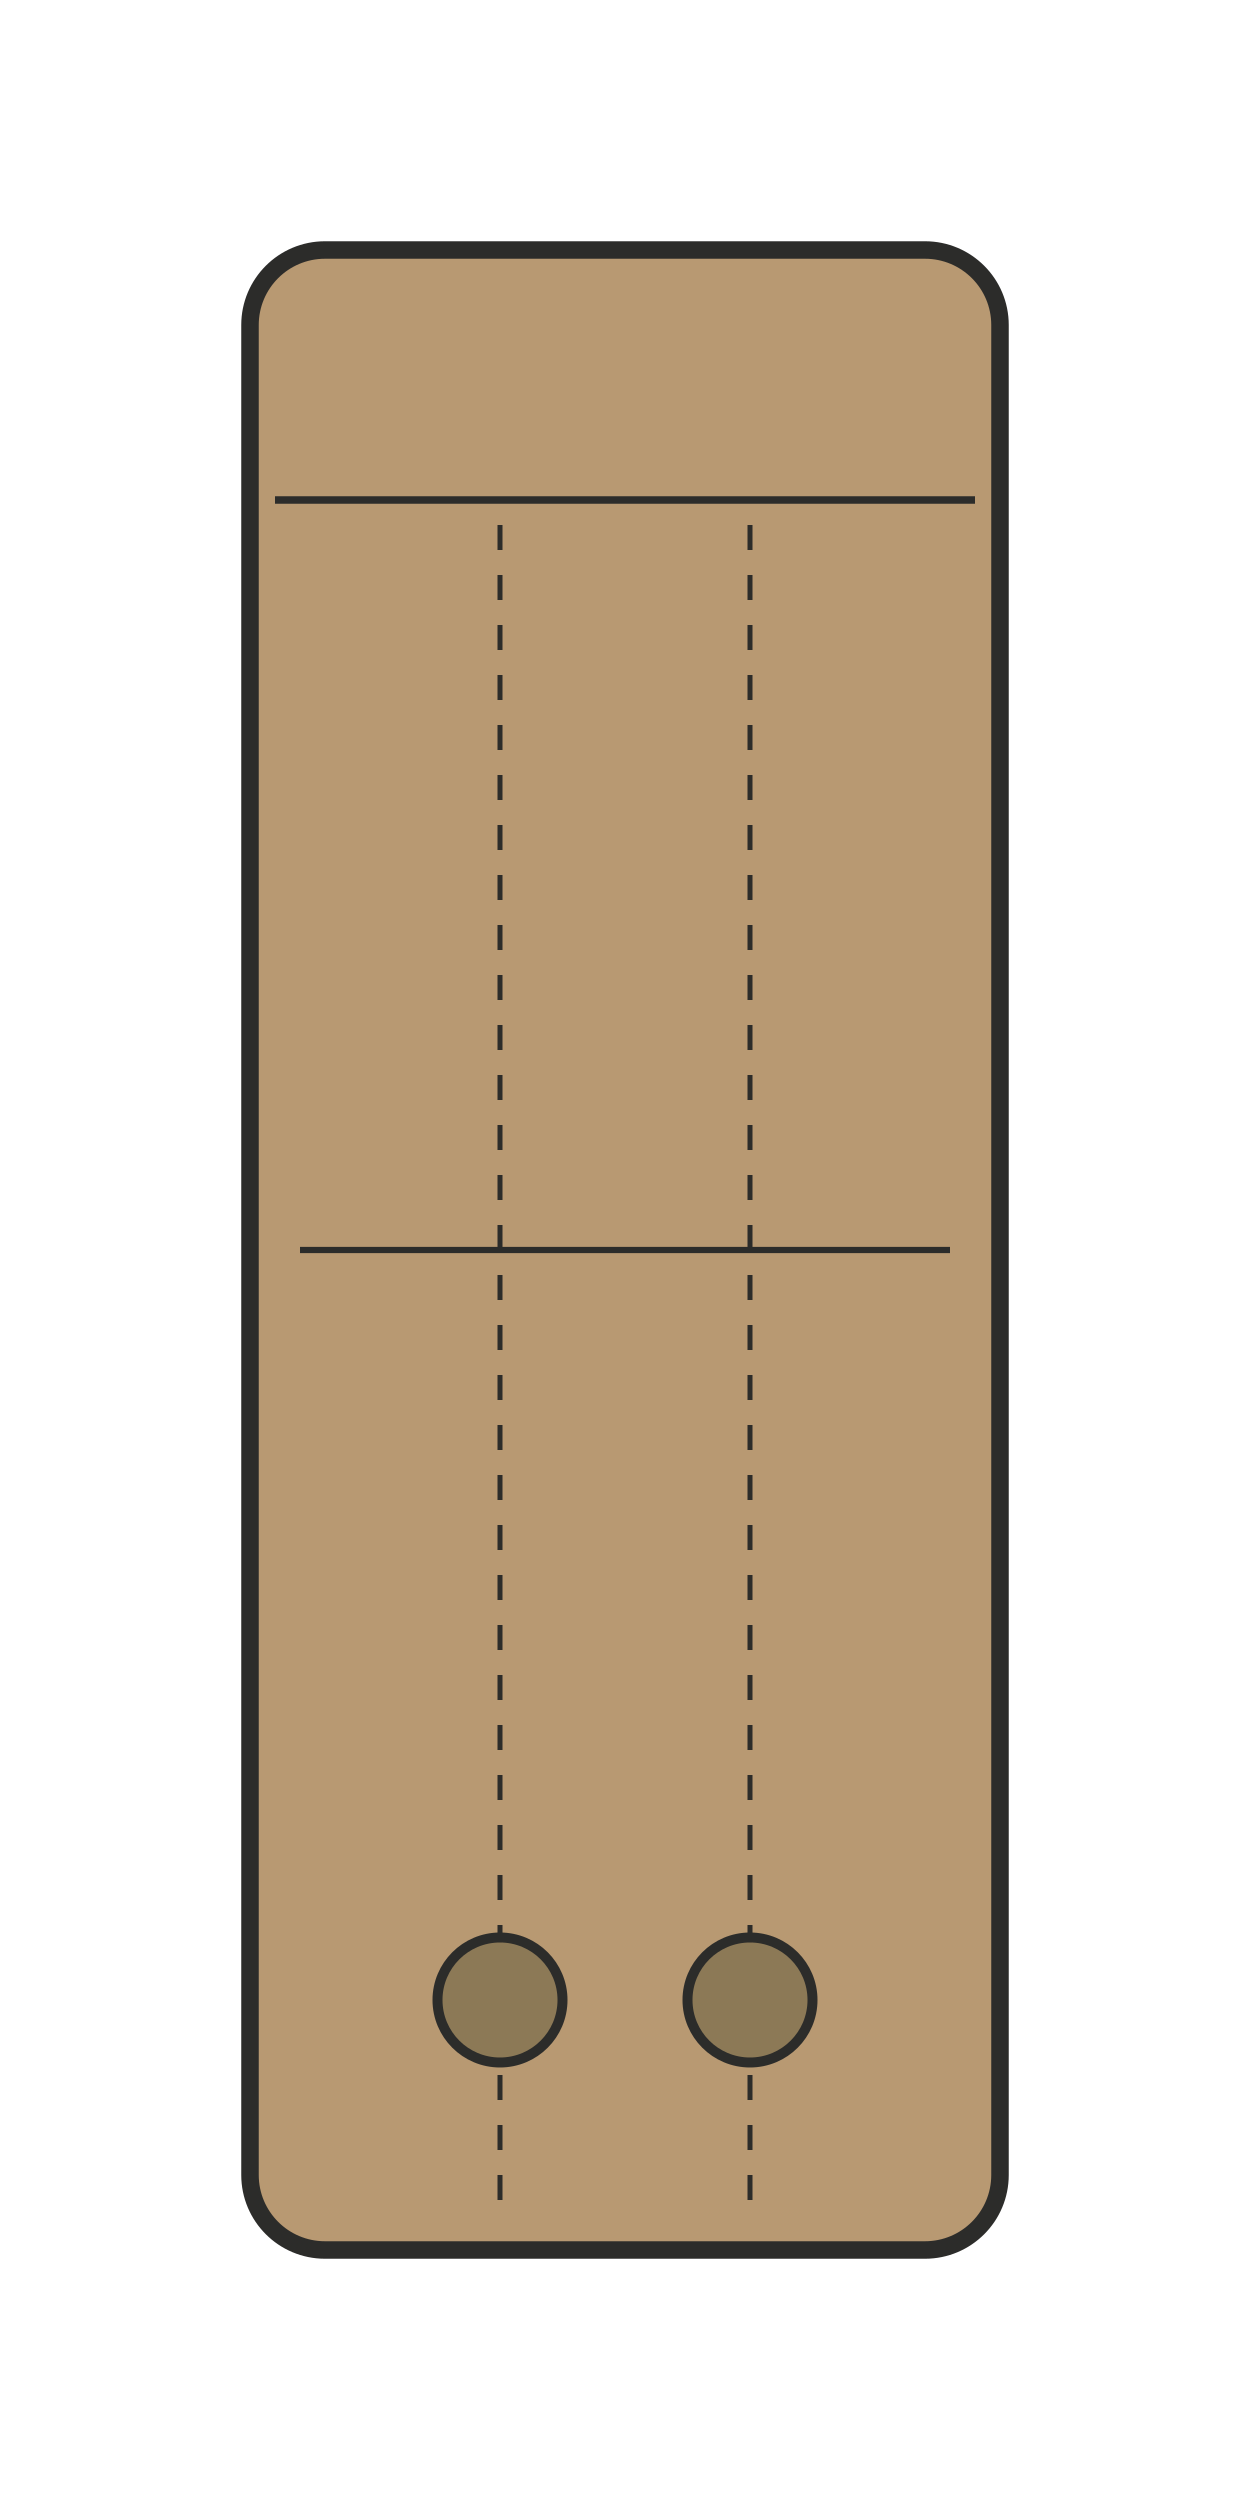
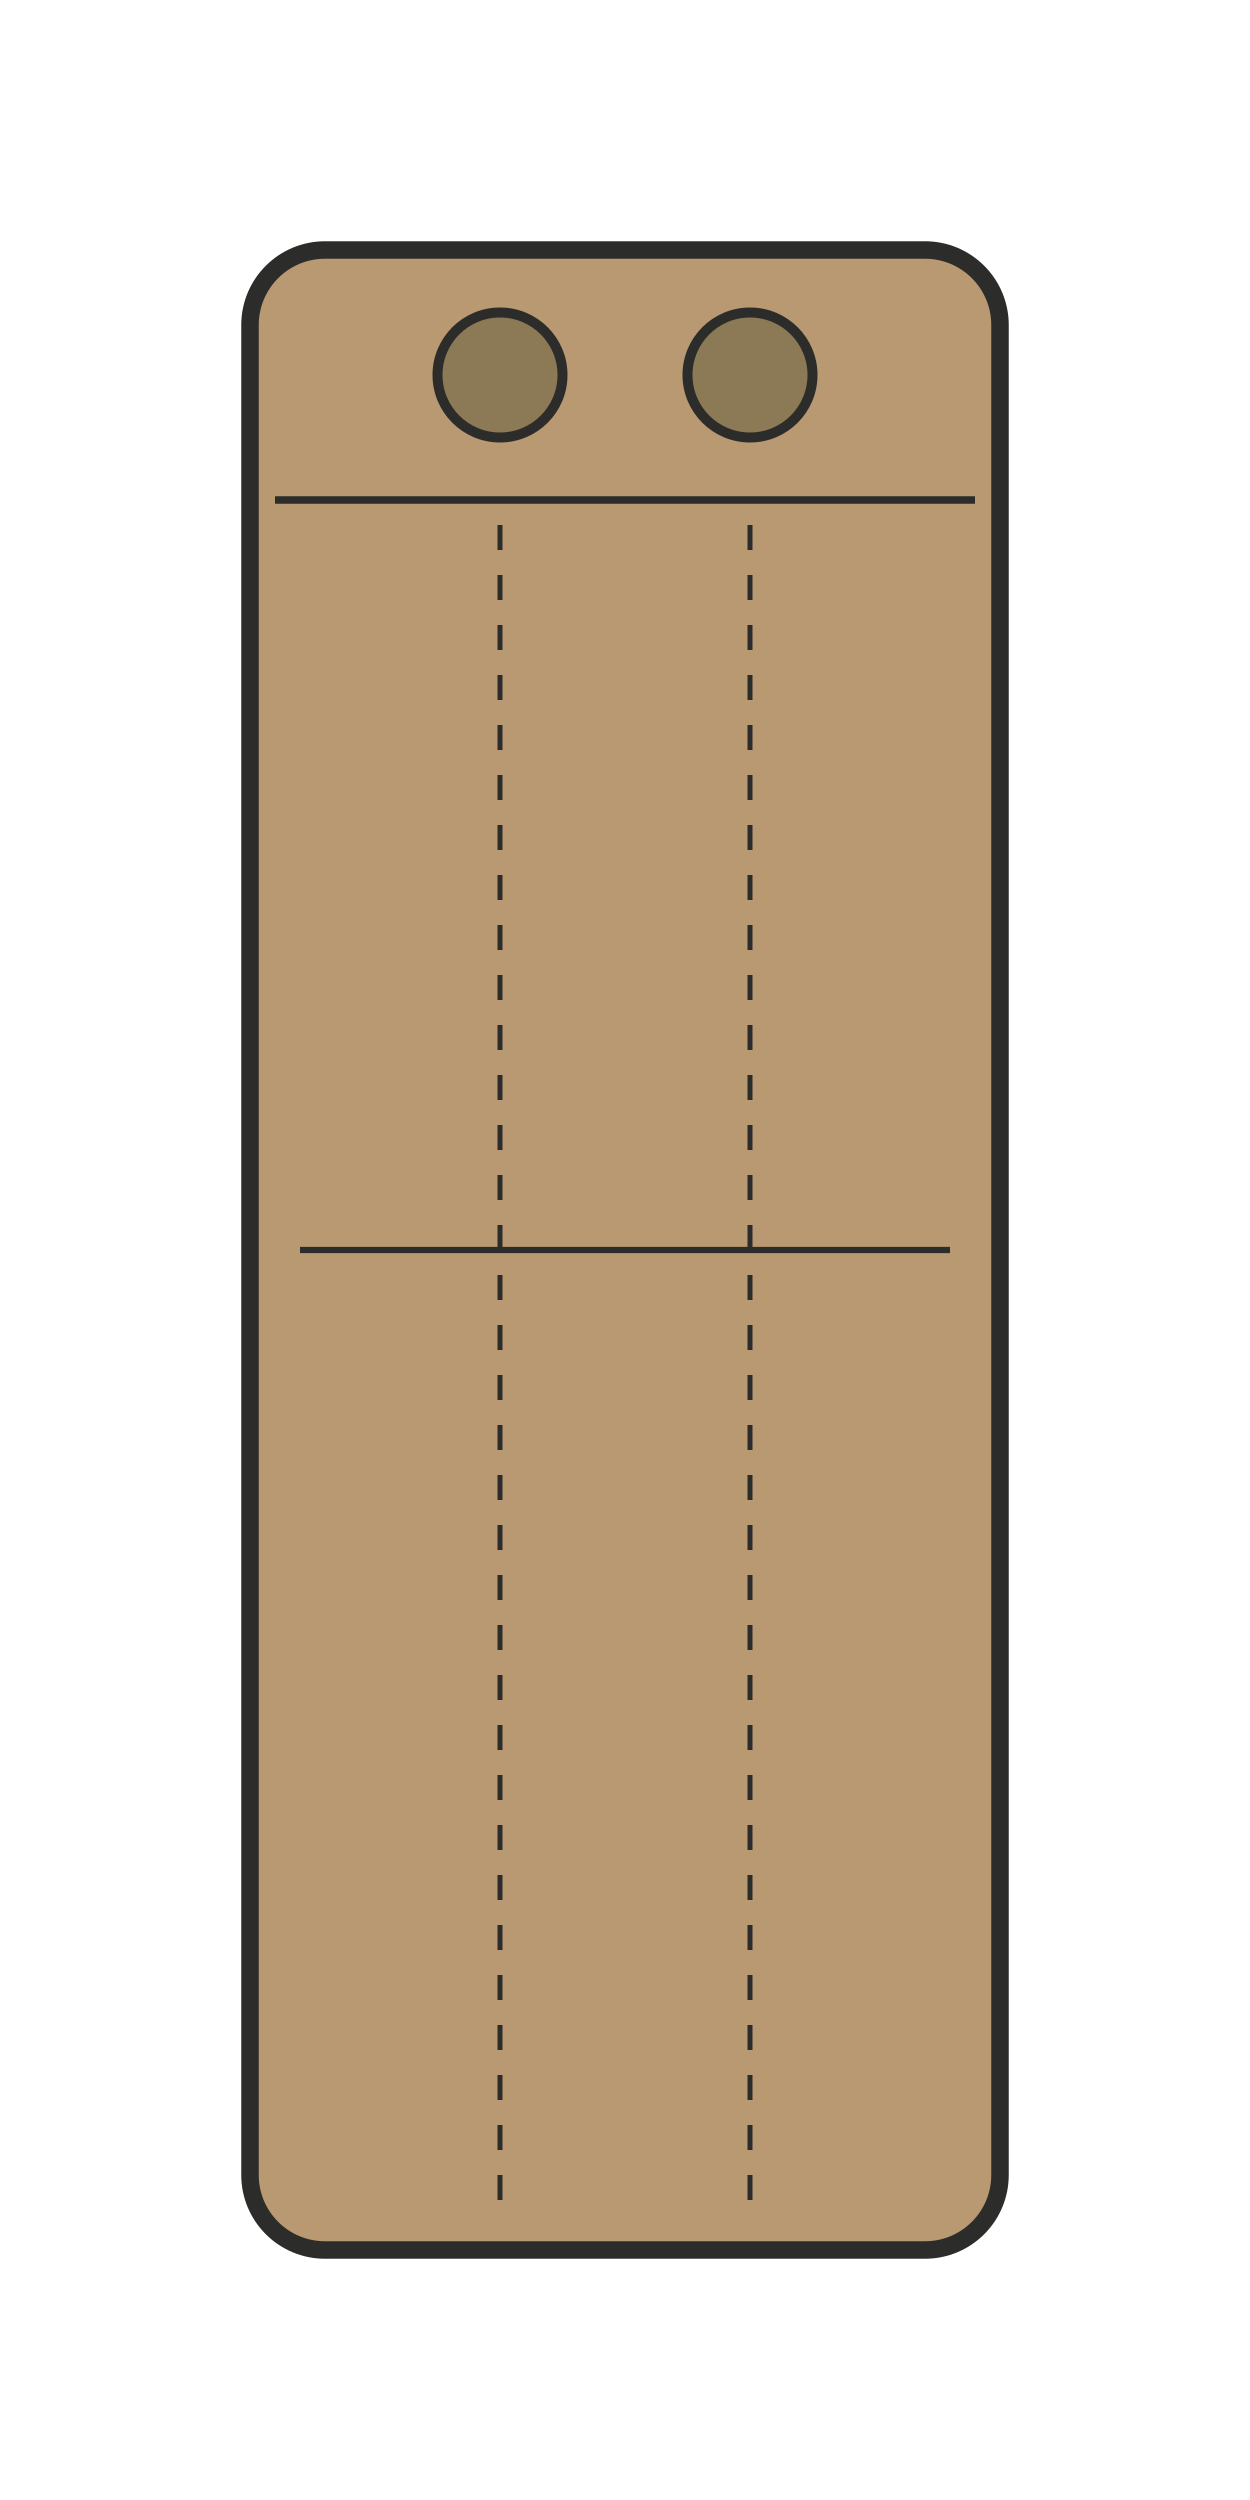
<svg xmlns="http://www.w3.org/2000/svg" viewBox="0 0 100 200" width="100" height="200">
  <g transform="translate(20,20)">
    <rect x="0" y="0" width="60" height="160" rx="6" fill="#B89972" stroke="#2C2C2A" stroke-width="1.4" />
    <line x1="2" y1="20" x2="58" y2="20" stroke="#2C2C2A" stroke-width="0.6" />
    <line x1="20" y1="22" x2="20" y2="156" stroke="#2C2C2A" stroke-width="0.4" stroke-dasharray="2,2" />
    <line x1="40" y1="22" x2="40" y2="156" stroke="#2C2C2A" stroke-width="0.4" stroke-dasharray="2,2" />
    <line x1="4" y1="80" x2="56" y2="80" stroke="#2C2C2A" stroke-width="0.5" />
-     <circle cx="20" cy="140" r="5" fill="#8C7956" stroke="#2C2C2A" stroke-width="0.8" />
-     <circle cx="40" cy="140" r="5" fill="#8C7956" stroke="#2C2C2A" stroke-width="0.8" />
+     <circle cx="20" cy="10" r="5" fill="#8C7956" stroke="#2C2C2A" stroke-width="0.8" />
+     <circle cx="40" cy="10" r="5" fill="#8C7956" stroke="#2C2C2A" stroke-width="0.8" />
  </g>
</svg>
